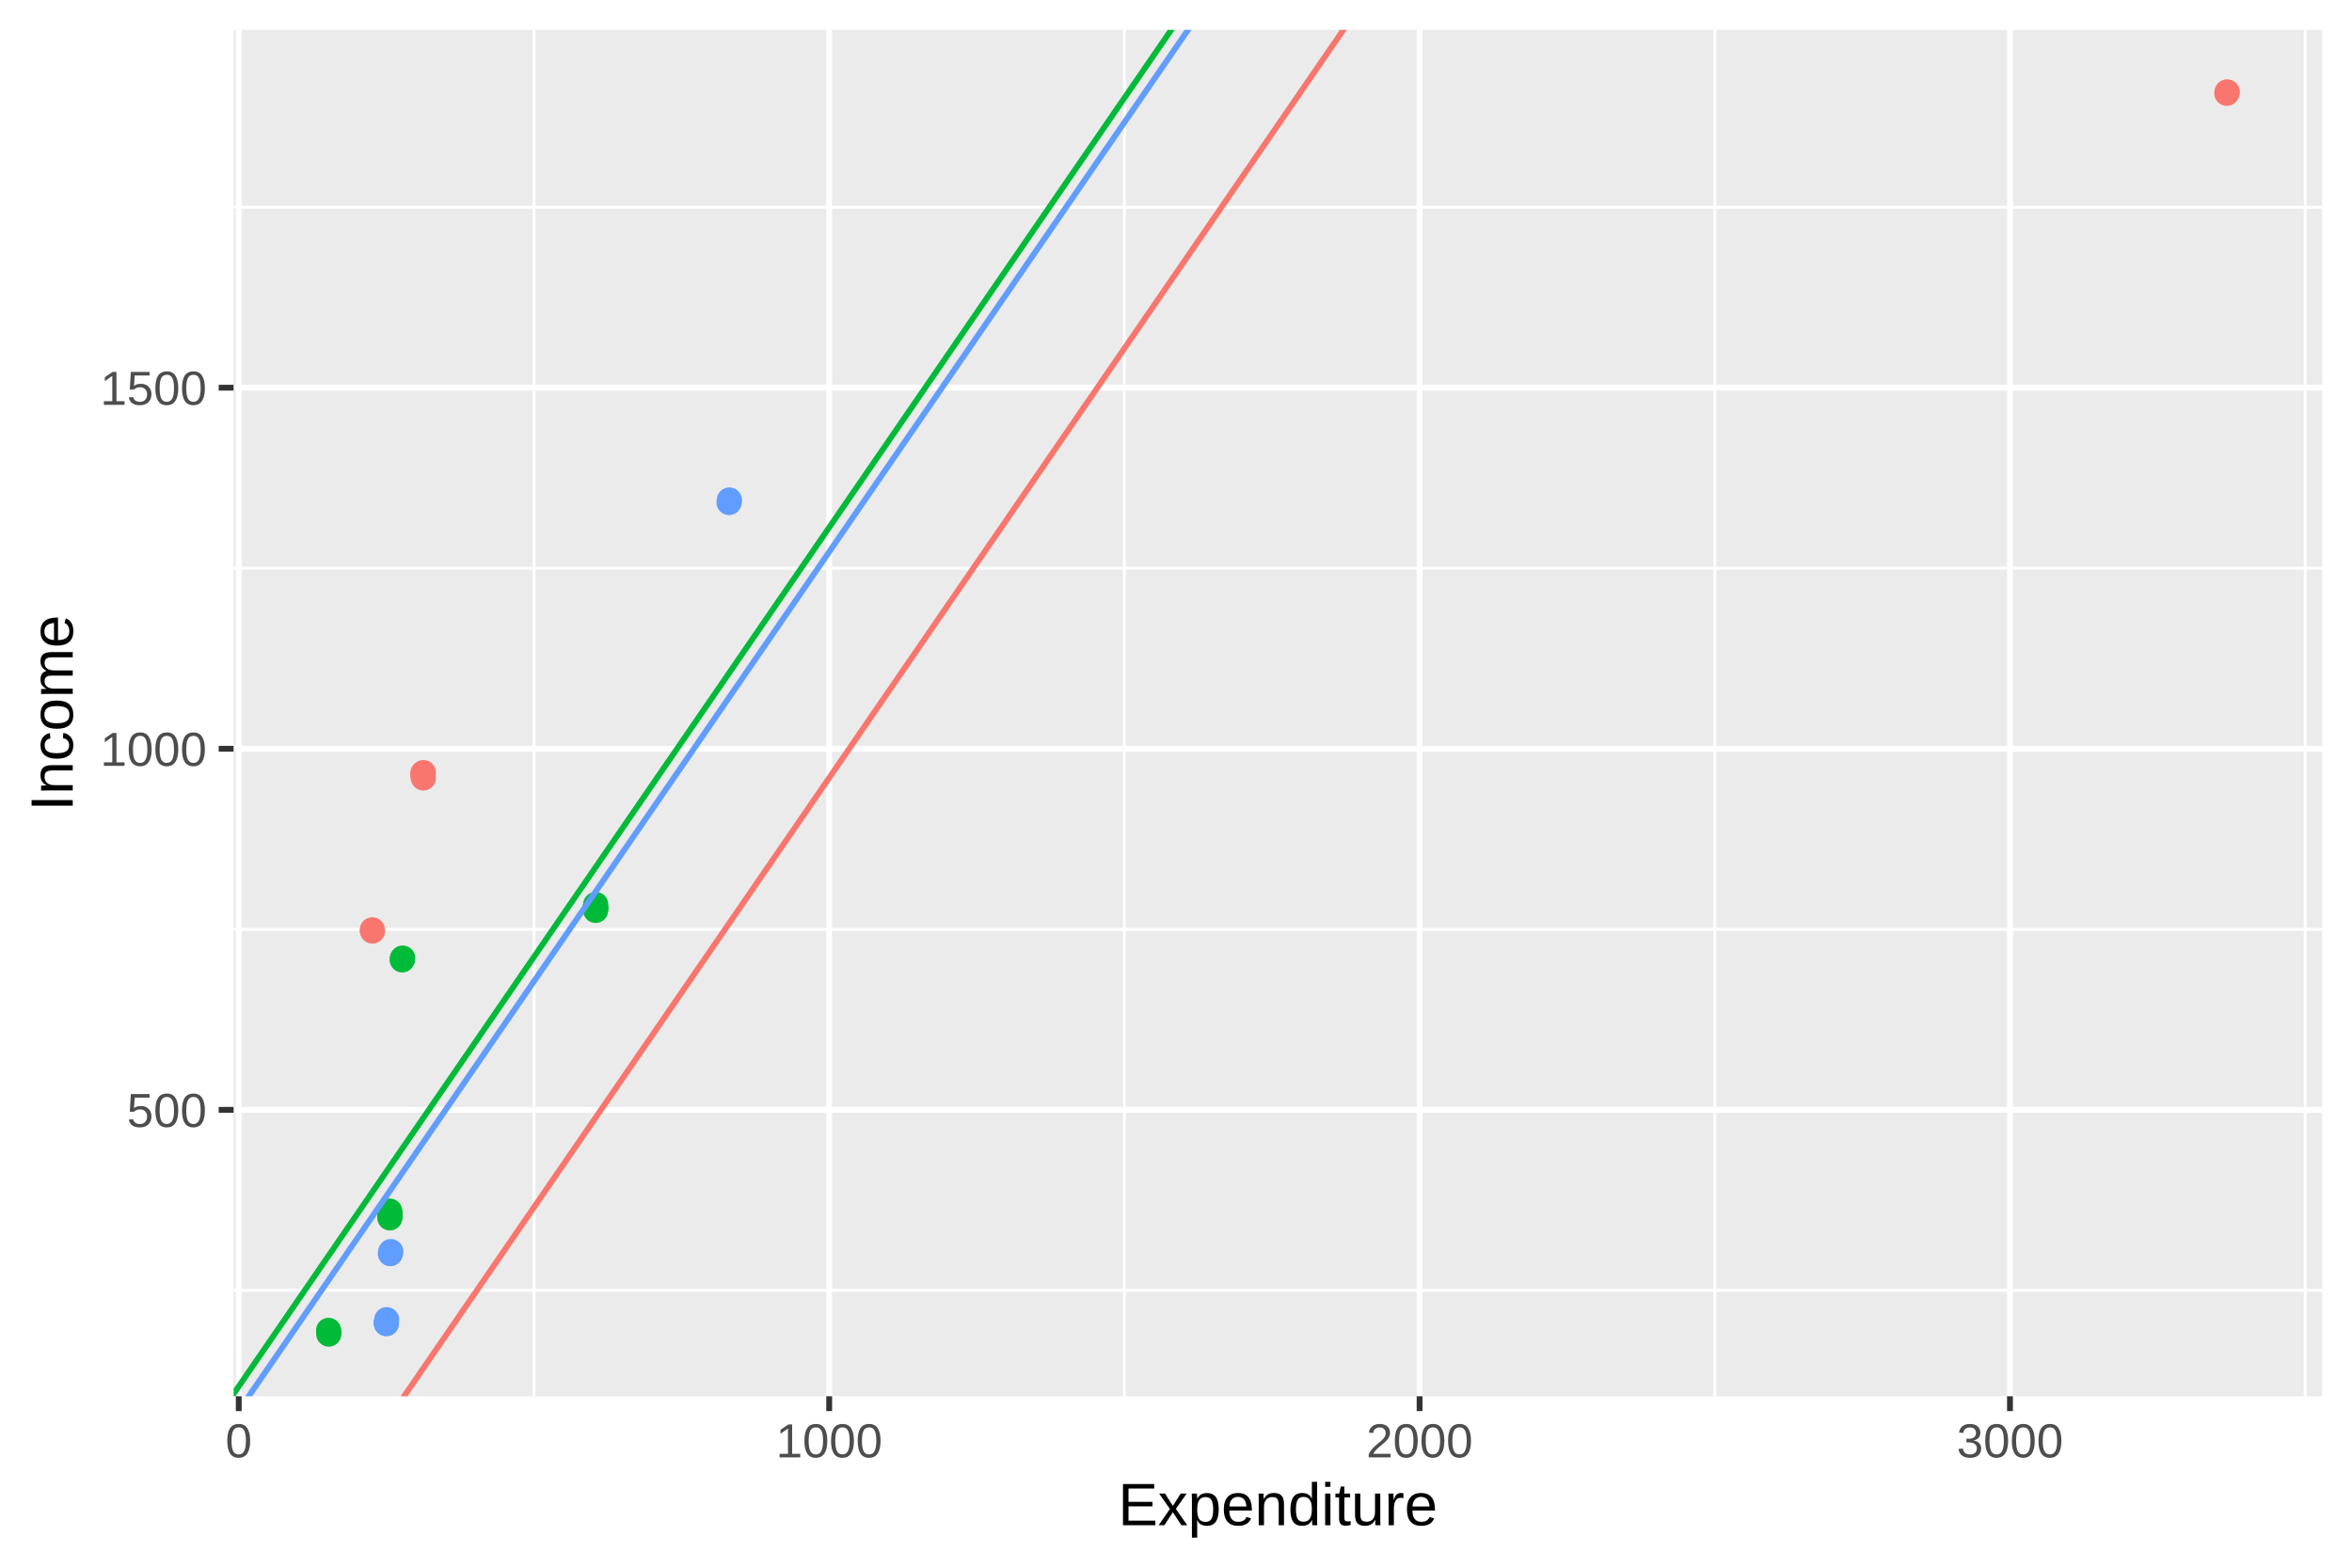
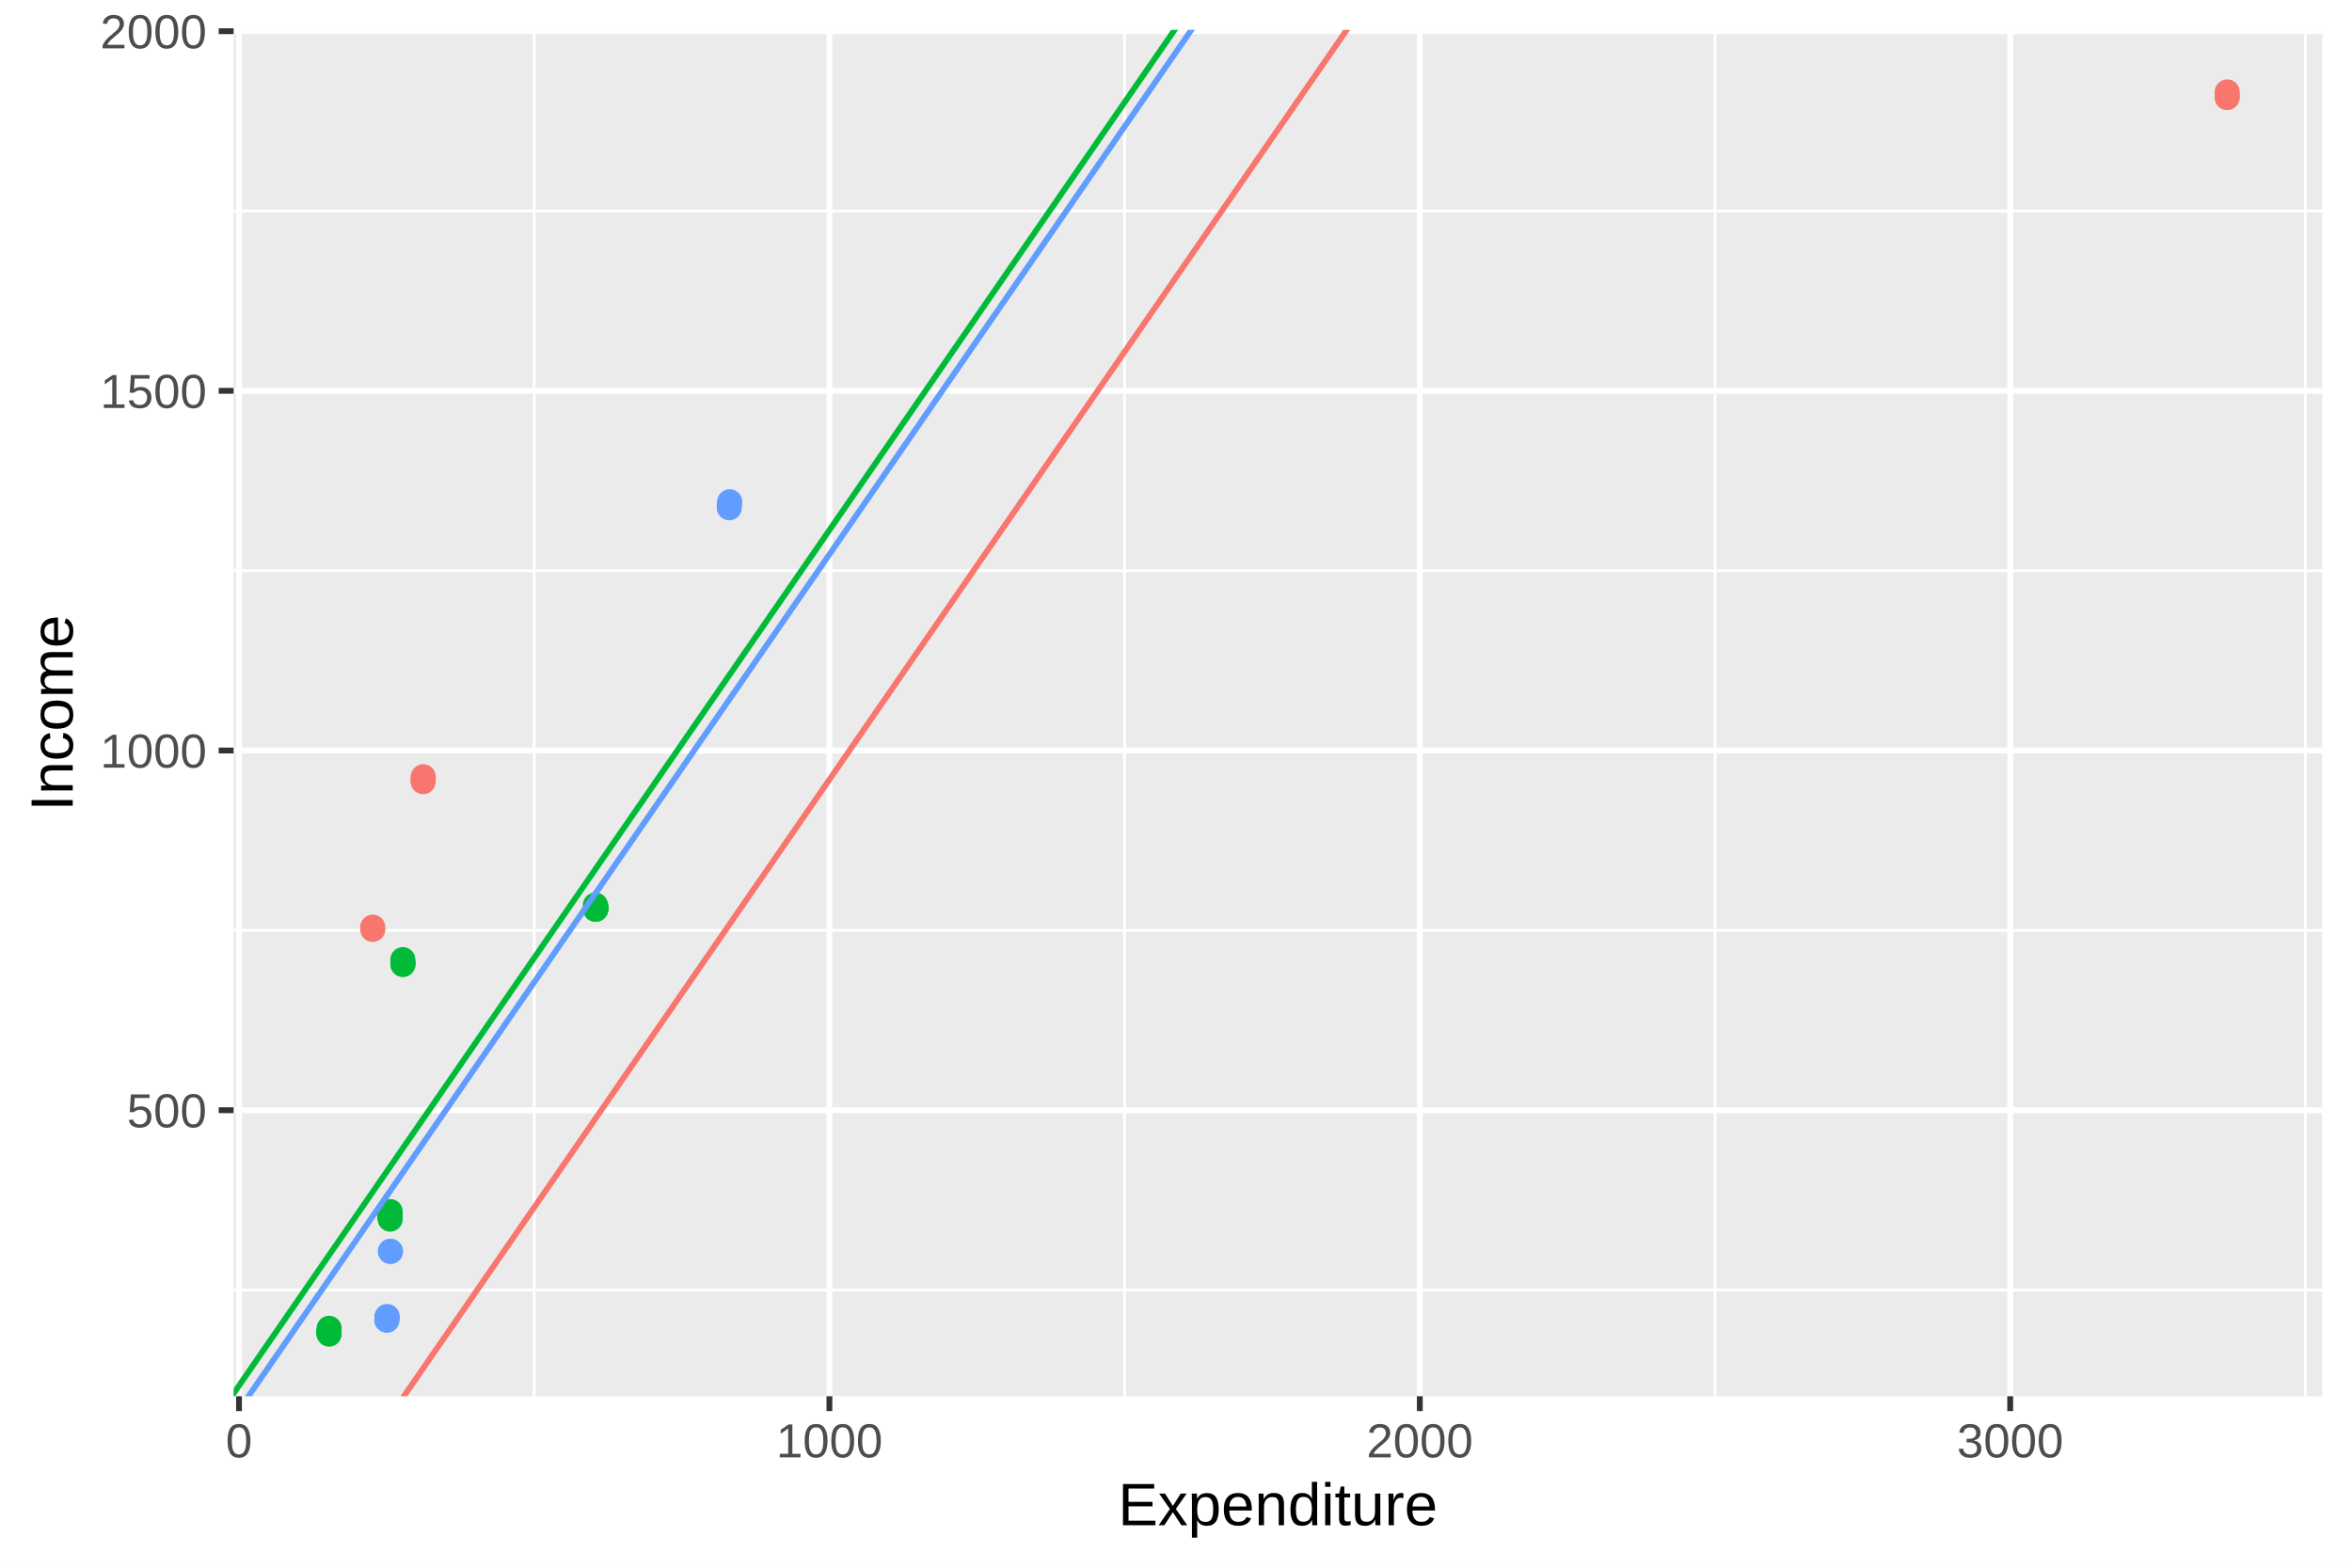
<svg xmlns="http://www.w3.org/2000/svg" width="432.00pt" height="288.00pt" viewBox="0 0 432.00 288.00">
  <g class="svglite">
    <defs>
      <style type="text/css">
    .svglite line, .svglite polyline, .svglite polygon, .svglite path, .svglite rect, .svglite circle {
      fill: none;
      stroke: #000000;
      stroke-linecap: round;
      stroke-linejoin: round;
      stroke-miterlimit: 10.00;
    }
    .svglite text {
      white-space: pre;
    }
    .svglite g.glyphgroup path {
      fill: inherit;
      stroke: none;
    }
  </style>
    </defs>
    <rect width="100%" height="100%" style="stroke: none; fill: #FFFFFF;" />
    <defs>
      <clipPath id="cpMC4wMHw0MzIuMDB8MC4wMHwyODguMDA=">
        <rect x="0.00" y="0.00" width="432.00" height="288.00" />
      </clipPath>
    </defs>
    <g clip-path="url(#cpMC4wMHw0MzIuMDB8MC4wMHwyODguMDA=)">
      <rect x="0" y="0.00" width="432.00" height="288.00" style="stroke-width: 1.07; stroke: #FFFFFF; fill: #FFFFFF;" />
    </g>
    <defs>
      <clipPath id="cpNDIuOTF8NDI2LjUyfDUuNDh8MjU2LjUw">
        <rect x="42.91" y="5.48" width="383.61" height="251.02" />
      </clipPath>
    </defs>
    <g clip-path="url(#cpNDIuOTF8NDI2LjUyfDUuNDh8MjU2LjUw)">
      <rect x="42.91" y="5.48" width="383.61" height="251.02" style="stroke-width: 1.07; stroke: none; fill: #EBEBEB;" />
-       <polyline points="42.91,237.05 426.52,237.05 " style="stroke-width: 0.53; stroke: #FFFFFF; stroke-linecap: butt;" />
-       <polyline points="42.91,170.72 426.52,170.72 " style="stroke-width: 0.53; stroke: #FFFFFF; stroke-linecap: butt;" />
-       <polyline points="42.91,104.39 426.52,104.39 " style="stroke-width: 0.53; stroke: #FFFFFF; stroke-linecap: butt;" />
-       <polyline points="42.91,38.06 426.52,38.06 " style="stroke-width: 0.53; stroke: #FFFFFF; stroke-linecap: butt;" />
-       <polyline points="98.08,256.50 98.08,5.48 " style="stroke-width: 0.53; stroke: #FFFFFF; stroke-linecap: butt;" />
-       <polyline points="206.52,256.50 206.52,5.48 " style="stroke-width: 0.53; stroke: #FFFFFF; stroke-linecap: butt;" />
-       <polyline points="314.96,256.50 314.96,5.48 " style="stroke-width: 0.53; stroke: #FFFFFF; stroke-linecap: butt;" />
-       <polyline points="423.40,256.50 423.40,5.48 " style="stroke-width: 0.53; stroke: #FFFFFF; stroke-linecap: butt;" />
-       <polyline points="42.91,203.89 426.52,203.89 " style="stroke-width: 1.07; stroke: #FFFFFF; stroke-linecap: butt;" />
-       <polyline points="42.91,137.55 426.52,137.55 " style="stroke-width: 1.07; stroke: #FFFFFF; stroke-linecap: butt;" />
-       <polyline points="42.91,71.22 426.52,71.22 " style="stroke-width: 1.07; stroke: #FFFFFF; stroke-linecap: butt;" />
-       <polyline points="43.85,256.50 43.85,5.48 " style="stroke-width: 1.07; stroke: #FFFFFF; stroke-linecap: butt;" />
-       <polyline points="152.30,256.50 152.30,5.48 " style="stroke-width: 1.07; stroke: #FFFFFF; stroke-linecap: butt;" />
-       <polyline points="260.74,256.50 260.74,5.48 " style="stroke-width: 1.07; stroke: #FFFFFF; stroke-linecap: butt;" />
-       <polyline points="369.18,256.50 369.18,5.48 " style="stroke-width: 1.07; stroke: #FFFFFF; stroke-linecap: butt;" />
-       <circle cx="409.04" cy="16.92" r="1.95" style="stroke-width: 0.71; stroke: #F8766D; fill: #F8766D;" />
-       <circle cx="409.01" cy="17.15" r="1.95" style="stroke-width: 0.71; stroke: #F8766D; fill: #F8766D;" />
+       <polyline points="42.91,236.99 426.52,236.99 " style="stroke-width: 0.53; stroke: #FFFFFF; stroke-linecap: butt;" />
+       <polyline points="42.91,170.92 426.52,170.92 " style="stroke-width: 0.53; stroke: #FFFFFF; stroke-linecap: butt;" />
+       <polyline points="42.91,104.84 426.52,104.84 " style="stroke-width: 0.53; stroke: #FFFFFF; stroke-linecap: butt;" />
+       <polyline points="42.91,38.77 426.52,38.77 " style="stroke-width: 0.53; stroke: #FFFFFF; stroke-linecap: butt;" />
+       <polyline points="98.12,256.50 98.12,5.48 " style="stroke-width: 0.53; stroke: #FFFFFF; stroke-linecap: butt;" />
+       <polyline points="206.56,256.50 206.56,5.48 " style="stroke-width: 0.53; stroke: #FFFFFF; stroke-linecap: butt;" />
+       <polyline points="315.00,256.50 315.00,5.48 " style="stroke-width: 0.53; stroke: #FFFFFF; stroke-linecap: butt;" />
+       <polyline points="423.44,256.50 423.44,5.48 " style="stroke-width: 0.53; stroke: #FFFFFF; stroke-linecap: butt;" />
+       <polyline points="42.91,203.96 426.52,203.96 " style="stroke-width: 1.07; stroke: #FFFFFF; stroke-linecap: butt;" />
+       <polyline points="42.91,137.88 426.52,137.88 " style="stroke-width: 1.07; stroke: #FFFFFF; stroke-linecap: butt;" />
+       <polyline points="42.91,71.80 426.52,71.80 " style="stroke-width: 1.07; stroke: #FFFFFF; stroke-linecap: butt;" />
+       <polyline points="42.91,5.73 426.52,5.73 " style="stroke-width: 1.07; stroke: #FFFFFF; stroke-linecap: butt;" />
+       <polyline points="43.90,256.50 43.90,5.48 " style="stroke-width: 1.07; stroke: #FFFFFF; stroke-linecap: butt;" />
+       <polyline points="152.34,256.50 152.34,5.48 " style="stroke-width: 1.07; stroke: #FFFFFF; stroke-linecap: butt;" />
+       <polyline points="260.78,256.50 260.78,5.48 " style="stroke-width: 1.07; stroke: #FFFFFF; stroke-linecap: butt;" />
+       <polyline points="369.22,256.50 369.22,5.48 " style="stroke-width: 1.07; stroke: #FFFFFF; stroke-linecap: butt;" />
+       <circle cx="409.08" cy="17.51" r="1.95" style="stroke-width: 0.71; stroke: #F8766D; fill: #F8766D;" />
      <circle cx="409.08" cy="16.89" r="1.95" style="stroke-width: 0.71; stroke: #F8766D; fill: #F8766D;" />
-       <circle cx="77.65" cy="142.09" r="1.95" style="stroke-width: 0.71; stroke: #F8766D; fill: #F8766D;" />
-       <circle cx="77.70" cy="142.67" r="1.95" style="stroke-width: 0.71; stroke: #F8766D; fill: #F8766D;" />
-       <circle cx="77.76" cy="141.93" r="1.95" style="stroke-width: 0.71; stroke: #F8766D; fill: #F8766D;" />
-       <circle cx="77.76" cy="142.93" r="1.95" style="stroke-width: 0.71; stroke: #F8766D; fill: #F8766D;" />
-       <circle cx="68.38" cy="170.81" r="1.95" style="stroke-width: 0.71; stroke: #F8766D; fill: #F8766D;" />
-       <circle cx="68.41" cy="171.05" r="1.95" style="stroke-width: 0.71; stroke: #F8766D; fill: #F8766D;" />
-       <circle cx="133.96" cy="91.85" r="1.95" style="stroke-width: 0.71; stroke: #619CFF; fill: #619CFF;" />
-       <circle cx="133.95" cy="92.01" r="1.95" style="stroke-width: 0.71; stroke: #619CFF; fill: #619CFF;" />
-       <circle cx="133.91" cy="92.33" r="1.95" style="stroke-width: 0.71; stroke: #619CFF; fill: #619CFF;" />
-       <circle cx="71.78" cy="229.92" r="1.95" style="stroke-width: 0.71; stroke: #619CFF; fill: #619CFF;" />
-       <circle cx="71.69" cy="230.32" r="1.95" style="stroke-width: 0.71; stroke: #619CFF; fill: #619CFF;" />
-       <circle cx="70.96" cy="243.19" r="1.95" style="stroke-width: 0.71; stroke: #619CFF; fill: #619CFF;" />
-       <circle cx="71.02" cy="242.43" r="1.95" style="stroke-width: 0.71; stroke: #619CFF; fill: #619CFF;" />
-       <circle cx="70.94" cy="243.03" r="1.95" style="stroke-width: 0.71; stroke: #619CFF; fill: #619CFF;" />
-       <circle cx="70.97" cy="243.08" r="1.95" style="stroke-width: 0.71; stroke: #619CFF; fill: #619CFF;" />
-       <circle cx="60.35" cy="244.40" r="1.95" style="stroke-width: 0.71; stroke: #00BA38; fill: #00BA38;" />
-       <circle cx="60.39" cy="245.09" r="1.95" style="stroke-width: 0.71; stroke: #00BA38; fill: #00BA38;" />
-       <circle cx="60.40" cy="244.65" r="1.95" style="stroke-width: 0.71; stroke: #00BA38; fill: #00BA38;" />
-       <circle cx="71.60" cy="222.78" r="1.95" style="stroke-width: 0.71; stroke: #00BA38; fill: #00BA38;" />
-       <circle cx="71.61" cy="223.75" r="1.95" style="stroke-width: 0.71; stroke: #00BA38; fill: #00BA38;" />
-       <circle cx="71.59" cy="222.48" r="1.95" style="stroke-width: 0.71; stroke: #00BA38; fill: #00BA38;" />
-       <circle cx="71.62" cy="223.48" r="1.95" style="stroke-width: 0.71; stroke: #00BA38; fill: #00BA38;" />
-       <circle cx="71.58" cy="222.95" r="1.95" style="stroke-width: 0.71; stroke: #00BA38; fill: #00BA38;" />
-       <circle cx="109.40" cy="167.26" r="1.95" style="stroke-width: 0.71; stroke: #00BA38; fill: #00BA38;" />
-       <circle cx="109.35" cy="166.58" r="1.95" style="stroke-width: 0.71; stroke: #00BA38; fill: #00BA38;" />
-       <circle cx="109.42" cy="166.16" r="1.95" style="stroke-width: 0.71; stroke: #00BA38; fill: #00BA38;" />
-       <circle cx="109.40" cy="166.94" r="1.95" style="stroke-width: 0.71; stroke: #00BA38; fill: #00BA38;" />
-       <circle cx="109.44" cy="166.81" r="1.95" style="stroke-width: 0.71; stroke: #00BA38; fill: #00BA38;" />
-       <circle cx="109.32" cy="166.67" r="1.95" style="stroke-width: 0.71; stroke: #00BA38; fill: #00BA38;" />
-       <circle cx="73.88" cy="176.35" r="1.95" style="stroke-width: 0.71; stroke: #00BA38; fill: #00BA38;" />
-       <circle cx="73.88" cy="176.12" r="1.95" style="stroke-width: 0.71; stroke: #00BA38; fill: #00BA38;" />
-       <circle cx="73.97" cy="176.00" r="1.95" style="stroke-width: 0.71; stroke: #00BA38; fill: #00BA38;" />
-       <line x1="-98.31" y1="507.53" x2="419.27" y2="-245.54" style="stroke-width: 1.07; stroke: #F8766D; stroke-linecap: butt;" />
-       <line x1="-129.92" y1="507.53" x2="387.65" y2="-245.54" style="stroke-width: 1.07; stroke: #00BA38; stroke-linecap: butt;" />
-       <line x1="-126.84" y1="507.53" x2="390.73" y2="-245.54" style="stroke-width: 1.07; stroke: #619CFF; stroke-linecap: butt;" />
+       <circle cx="409.07" cy="17.93" r="1.95" style="stroke-width: 0.71; stroke: #F8766D; fill: #F8766D;" />
+       <circle cx="77.72" cy="143.60" r="1.95" style="stroke-width: 0.71; stroke: #F8766D; fill: #F8766D;" />
+       <circle cx="77.74" cy="142.70" r="1.95" style="stroke-width: 0.71; stroke: #F8766D; fill: #F8766D;" />
+       <circle cx="77.73" cy="143.04" r="1.95" style="stroke-width: 0.71; stroke: #F8766D; fill: #F8766D;" />
+       <circle cx="77.73" cy="143.27" r="1.95" style="stroke-width: 0.71; stroke: #F8766D; fill: #F8766D;" />
+       <circle cx="68.46" cy="170.33" r="1.95" style="stroke-width: 0.71; stroke: #F8766D; fill: #F8766D;" />
+       <circle cx="68.46" cy="170.74" r="1.95" style="stroke-width: 0.71; stroke: #F8766D; fill: #F8766D;" />
+       <circle cx="133.95" cy="92.68" r="1.95" style="stroke-width: 0.71; stroke: #619CFF; fill: #619CFF;" />
+       <circle cx="134.03" cy="92.18" r="1.95" style="stroke-width: 0.71; stroke: #619CFF; fill: #619CFF;" />
+       <circle cx="133.95" cy="93.28" r="1.95" style="stroke-width: 0.71; stroke: #619CFF; fill: #619CFF;" />
+       <circle cx="71.71" cy="229.88" r="1.95" style="stroke-width: 0.71; stroke: #619CFF; fill: #619CFF;" />
+       <circle cx="71.72" cy="229.90" r="1.95" style="stroke-width: 0.71; stroke: #619CFF; fill: #619CFF;" />
+       <circle cx="71.07" cy="242.54" r="1.95" style="stroke-width: 0.71; stroke: #619CFF; fill: #619CFF;" />
+       <circle cx="71.10" cy="241.91" r="1.95" style="stroke-width: 0.71; stroke: #619CFF; fill: #619CFF;" />
+       <circle cx="71.08" cy="241.87" r="1.95" style="stroke-width: 0.71; stroke: #619CFF; fill: #619CFF;" />
+       <circle cx="71.04" cy="242.46" r="1.95" style="stroke-width: 0.71; stroke: #619CFF; fill: #619CFF;" />
+       <circle cx="60.45" cy="244.02" r="1.95" style="stroke-width: 0.71; stroke: #00BA38; fill: #00BA38;" />
+       <circle cx="60.35" cy="244.77" r="1.95" style="stroke-width: 0.71; stroke: #00BA38; fill: #00BA38;" />
+       <circle cx="60.45" cy="245.09" r="1.95" style="stroke-width: 0.71; stroke: #00BA38; fill: #00BA38;" />
+       <circle cx="71.67" cy="222.58" r="1.95" style="stroke-width: 0.71; stroke: #00BA38; fill: #00BA38;" />
+       <circle cx="71.65" cy="223.63" r="1.95" style="stroke-width: 0.71; stroke: #00BA38; fill: #00BA38;" />
+       <circle cx="71.58" cy="223.35" r="1.95" style="stroke-width: 0.71; stroke: #00BA38; fill: #00BA38;" />
+       <circle cx="71.66" cy="223.96" r="1.95" style="stroke-width: 0.71; stroke: #00BA38; fill: #00BA38;" />
+       <circle cx="71.65" cy="223.39" r="1.95" style="stroke-width: 0.71; stroke: #00BA38; fill: #00BA38;" />
+       <circle cx="109.41" cy="167.06" r="1.95" style="stroke-width: 0.71; stroke: #00BA38; fill: #00BA38;" />
+       <circle cx="109.48" cy="166.91" r="1.95" style="stroke-width: 0.71; stroke: #00BA38; fill: #00BA38;" />
+       <circle cx="109.36" cy="166.27" r="1.95" style="stroke-width: 0.71; stroke: #00BA38; fill: #00BA38;" />
+       <circle cx="109.48" cy="166.61" r="1.95" style="stroke-width: 0.71; stroke: #00BA38; fill: #00BA38;" />
+       <circle cx="109.38" cy="166.75" r="1.95" style="stroke-width: 0.71; stroke: #00BA38; fill: #00BA38;" />
+       <circle cx="109.41" cy="167.04" r="1.95" style="stroke-width: 0.71; stroke: #00BA38; fill: #00BA38;" />
+       <circle cx="73.99" cy="176.30" r="1.95" style="stroke-width: 0.71; stroke: #00BA38; fill: #00BA38;" />
+       <circle cx="74.04" cy="176.94" r="1.95" style="stroke-width: 0.71; stroke: #00BA38; fill: #00BA38;" />
+       <circle cx="74.00" cy="177.20" r="1.95" style="stroke-width: 0.71; stroke: #00BA38; fill: #00BA38;" />
+       <line x1="-99.01" y1="507.53" x2="420.55" y2="-245.54" style="stroke-width: 1.07; stroke: #F8766D; stroke-linecap: butt;" />
+       <line x1="-130.63" y1="507.53" x2="388.93" y2="-245.54" style="stroke-width: 1.07; stroke: #00BA38; stroke-linecap: butt;" />
+       <line x1="-127.55" y1="507.53" x2="392.01" y2="-245.54" style="stroke-width: 1.07; stroke: #619CFF; stroke-linecap: butt;" />
    </g>
    <g clip-path="url(#cpMC4wMHw0MzIuMDB8MC4wMHwyODguMDA=)">
-       <text x="37.98" y="207.04" text-anchor="end" style="font-size: 8.80px;fill: #4D4D4D; font-family: &quot;Arial&quot;;" textLength="14.67px" lengthAdjust="spacingAndGlyphs">500</text>
-       <text x="37.98" y="140.70" text-anchor="end" style="font-size: 8.80px;fill: #4D4D4D; font-family: &quot;Arial&quot;;" textLength="19.56px" lengthAdjust="spacingAndGlyphs">1000</text>
-       <text x="37.98" y="74.37" text-anchor="end" style="font-size: 8.80px;fill: #4D4D4D; font-family: &quot;Arial&quot;;" textLength="19.56px" lengthAdjust="spacingAndGlyphs">1500</text>
-       <polyline points="40.17,203.89 42.91,203.89 " style="stroke-width: 1.07; stroke: #333333; stroke-linecap: butt;" />
-       <polyline points="40.17,137.55 42.91,137.55 " style="stroke-width: 1.07; stroke: #333333; stroke-linecap: butt;" />
-       <polyline points="40.17,71.22 42.91,71.22 " style="stroke-width: 1.07; stroke: #333333; stroke-linecap: butt;" />
-       <polyline points="43.85,259.24 43.85,256.50 " style="stroke-width: 1.07; stroke: #333333; stroke-linecap: butt;" />
-       <polyline points="152.30,259.24 152.30,256.50 " style="stroke-width: 1.07; stroke: #333333; stroke-linecap: butt;" />
-       <polyline points="260.74,259.24 260.74,256.50 " style="stroke-width: 1.07; stroke: #333333; stroke-linecap: butt;" />
-       <polyline points="369.18,259.24 369.18,256.50 " style="stroke-width: 1.07; stroke: #333333; stroke-linecap: butt;" />
-       <text x="43.85" y="267.74" text-anchor="middle" style="font-size: 8.80px;fill: #4D4D4D; font-family: &quot;Arial&quot;;" textLength="4.89px" lengthAdjust="spacingAndGlyphs">0</text>
-       <text x="152.30" y="267.74" text-anchor="middle" style="font-size: 8.80px;fill: #4D4D4D; font-family: &quot;Arial&quot;;" textLength="19.56px" lengthAdjust="spacingAndGlyphs">1000</text>
-       <text x="260.74" y="267.74" text-anchor="middle" style="font-size: 8.80px;fill: #4D4D4D; font-family: &quot;Arial&quot;;" textLength="19.56px" lengthAdjust="spacingAndGlyphs">2000</text>
-       <text x="369.18" y="267.74" text-anchor="middle" style="font-size: 8.80px;fill: #4D4D4D; font-family: &quot;Arial&quot;;" textLength="19.56px" lengthAdjust="spacingAndGlyphs">3000</text>
+       <text x="37.98" y="207.11" text-anchor="end" style="font-size: 8.80px;fill: #4D4D4D; font-family: &quot;Arial&quot;;" textLength="14.67px" lengthAdjust="spacingAndGlyphs">500</text>
+       <text x="37.98" y="141.03" text-anchor="end" style="font-size: 8.80px;fill: #4D4D4D; font-family: &quot;Arial&quot;;" textLength="19.56px" lengthAdjust="spacingAndGlyphs">1000</text>
+       <text x="37.98" y="74.95" text-anchor="end" style="font-size: 8.80px;fill: #4D4D4D; font-family: &quot;Arial&quot;;" textLength="19.56px" lengthAdjust="spacingAndGlyphs">1500</text>
+       <text x="37.98" y="8.88" text-anchor="end" style="font-size: 8.80px;fill: #4D4D4D; font-family: &quot;Arial&quot;;" textLength="19.56px" lengthAdjust="spacingAndGlyphs">2000</text>
+       <polyline points="40.17,203.96 42.91,203.96 " style="stroke-width: 1.07; stroke: #333333; stroke-linecap: butt;" />
+       <polyline points="40.17,137.88 42.91,137.88 " style="stroke-width: 1.07; stroke: #333333; stroke-linecap: butt;" />
+       <polyline points="40.17,71.80 42.91,71.80 " style="stroke-width: 1.07; stroke: #333333; stroke-linecap: butt;" />
+       <polyline points="40.17,5.73 42.91,5.73 " style="stroke-width: 1.07; stroke: #333333; stroke-linecap: butt;" />
+       <polyline points="43.90,259.24 43.90,256.50 " style="stroke-width: 1.07; stroke: #333333; stroke-linecap: butt;" />
+       <polyline points="152.34,259.24 152.34,256.50 " style="stroke-width: 1.07; stroke: #333333; stroke-linecap: butt;" />
+       <polyline points="260.78,259.24 260.78,256.50 " style="stroke-width: 1.07; stroke: #333333; stroke-linecap: butt;" />
+       <polyline points="369.22,259.24 369.22,256.50 " style="stroke-width: 1.07; stroke: #333333; stroke-linecap: butt;" />
+       <text x="43.90" y="267.74" text-anchor="middle" style="font-size: 8.80px;fill: #4D4D4D; font-family: &quot;Arial&quot;;" textLength="4.89px" lengthAdjust="spacingAndGlyphs">0</text>
+       <text x="152.34" y="267.74" text-anchor="middle" style="font-size: 8.80px;fill: #4D4D4D; font-family: &quot;Arial&quot;;" textLength="19.56px" lengthAdjust="spacingAndGlyphs">1000</text>
+       <text x="260.78" y="267.74" text-anchor="middle" style="font-size: 8.80px;fill: #4D4D4D; font-family: &quot;Arial&quot;;" textLength="19.56px" lengthAdjust="spacingAndGlyphs">2000</text>
+       <text x="369.22" y="267.74" text-anchor="middle" style="font-size: 8.80px;fill: #4D4D4D; font-family: &quot;Arial&quot;;" textLength="19.56px" lengthAdjust="spacingAndGlyphs">3000</text>
      <text x="234.71" y="280.20" text-anchor="middle" style="font-size: 11.00px; font-family: &quot;Arial&quot;;" textLength="58.75px" lengthAdjust="spacingAndGlyphs">Expenditure</text>
      <text transform="translate(13.36,130.99) rotate(-90)" text-anchor="middle" style="font-size: 11.00px; font-family: &quot;Arial&quot;;" textLength="36.09px" lengthAdjust="spacingAndGlyphs">Income</text>
    </g>
  </g>
</svg>
